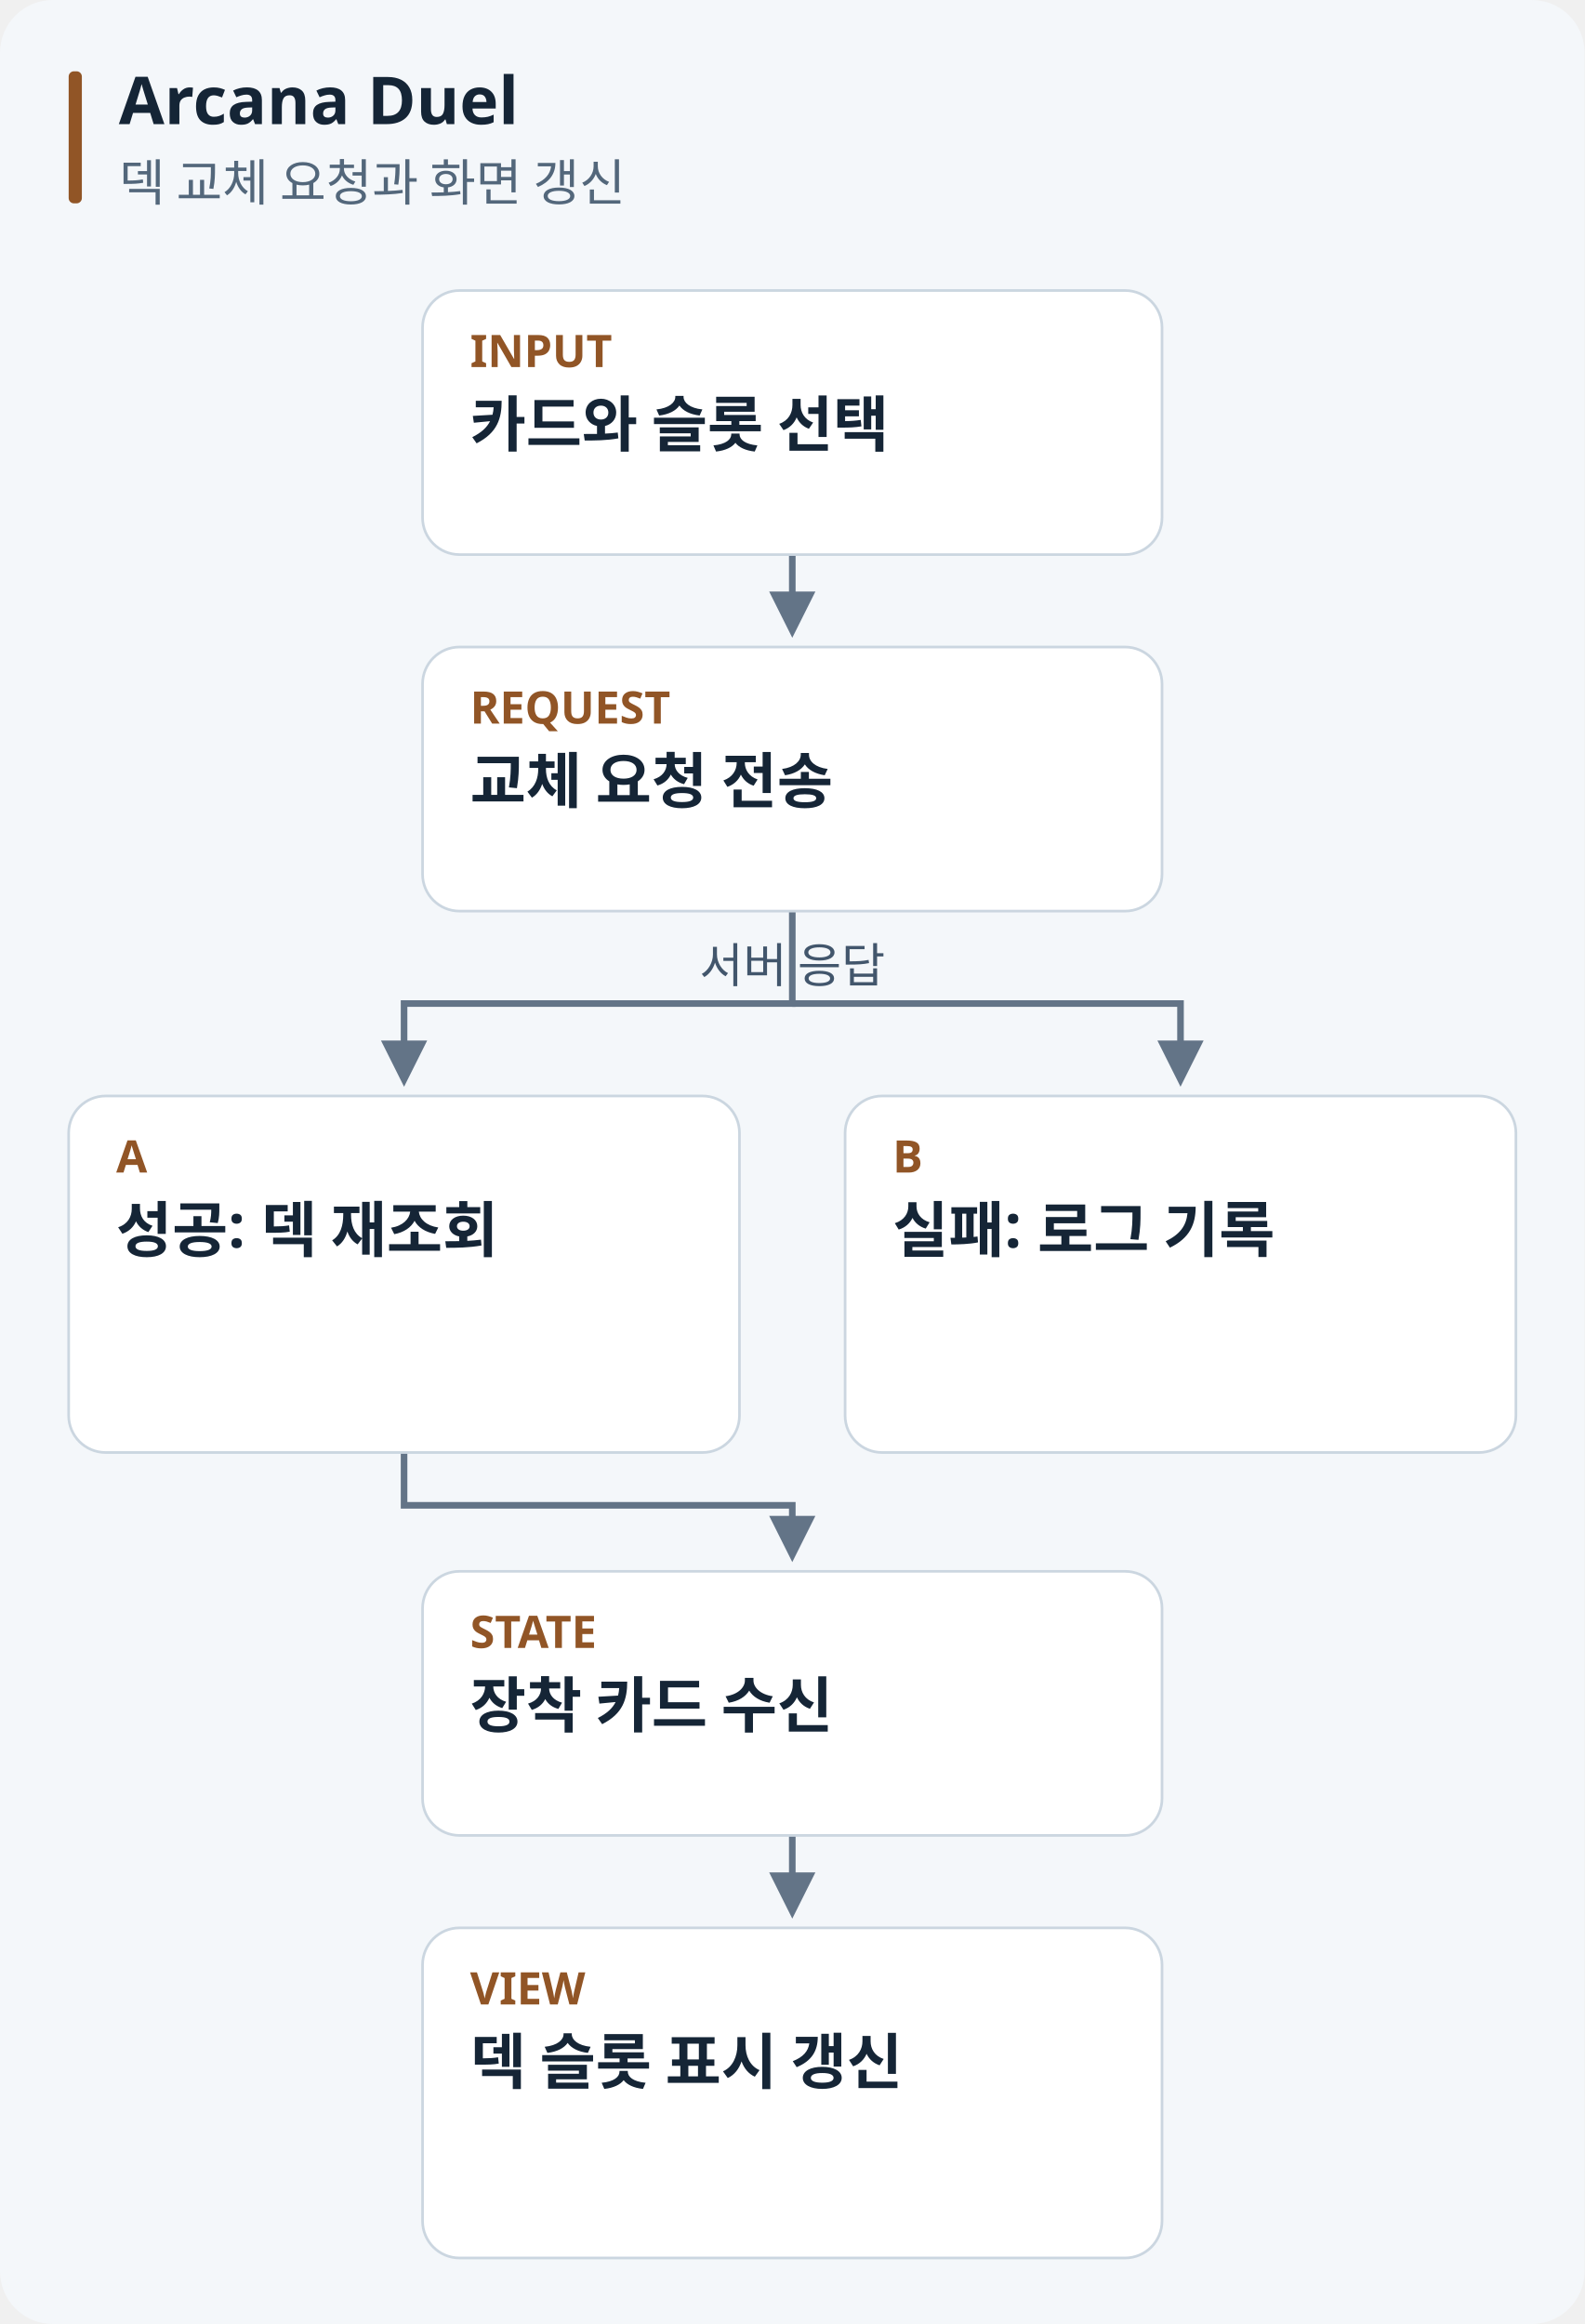
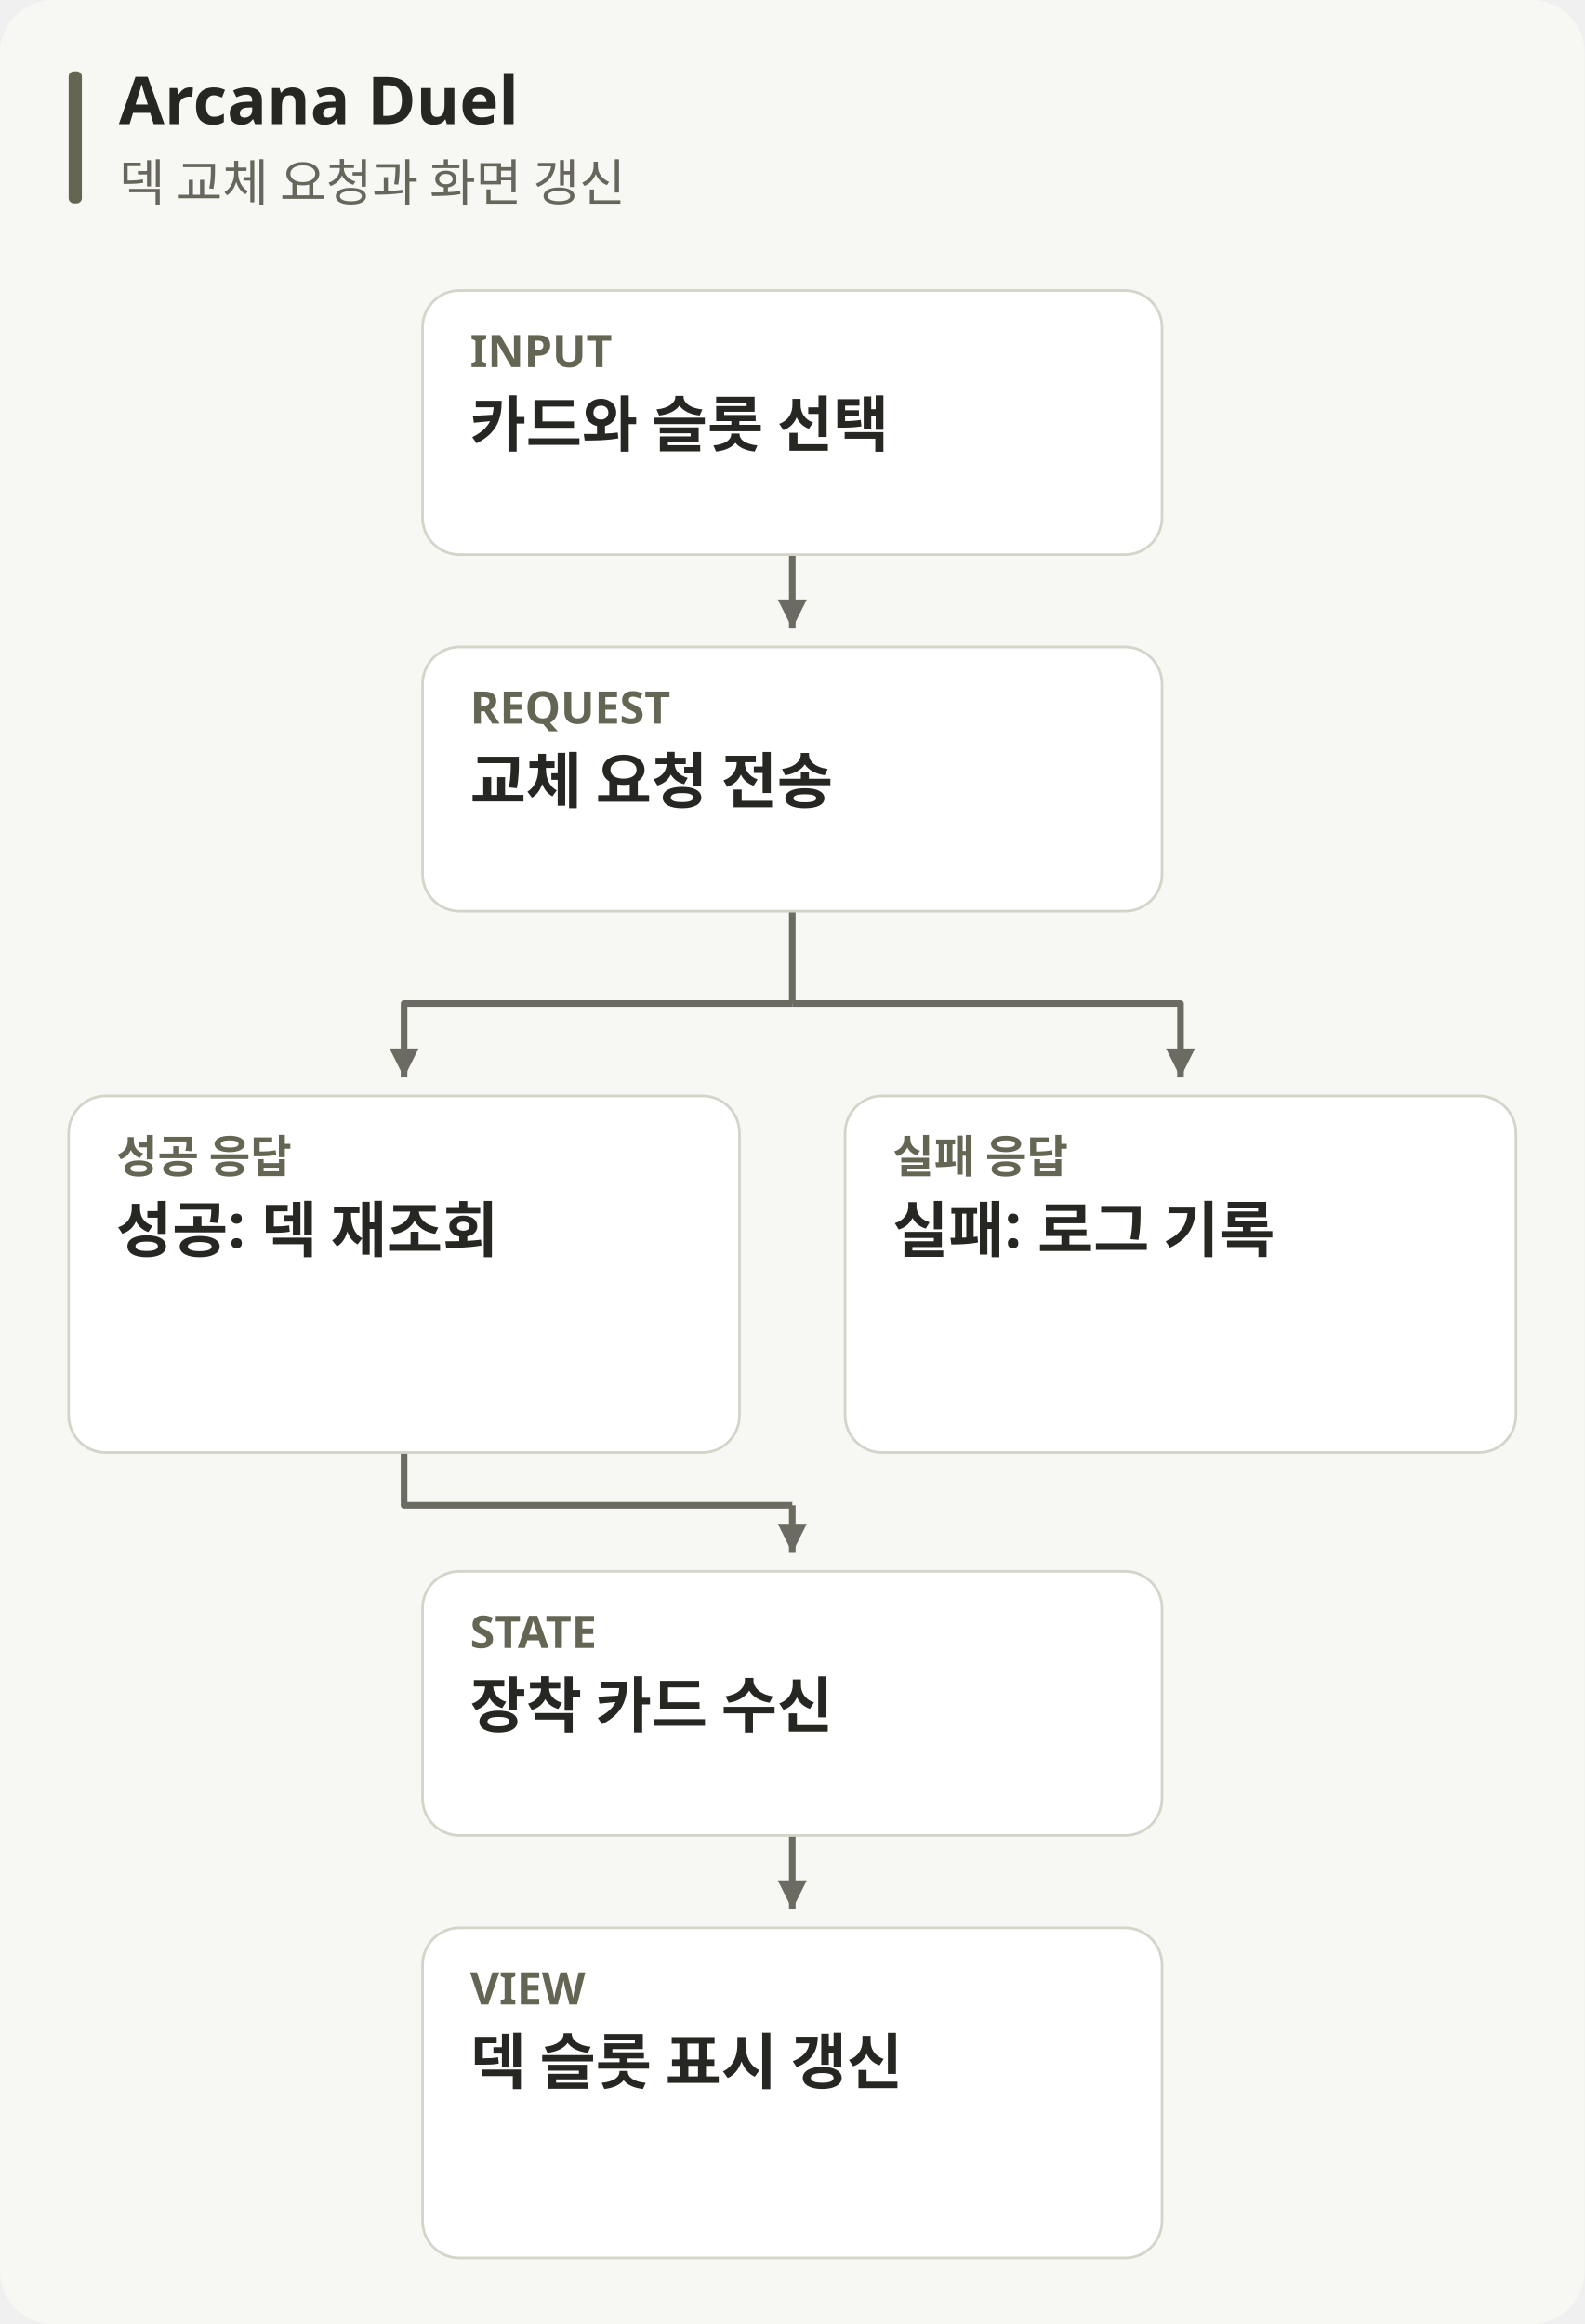
<svg xmlns="http://www.w3.org/2000/svg" width="600" height="880" viewBox="0 0 600 880" role="img" aria-labelledby="title desc">
-   <defs>
-     <marker id="arrow" viewBox="0 0 10 10" refX="8" refY="5" markerWidth="7" markerHeight="7" orient="auto-start-reverse">
-       <path d="M0 0 L10 5 L0 10Z" fill="#637487" />
-     </marker>
-   </defs>
-   <rect width="600" height="100%" rx="20" fill="#f4f7fa" />
-   <rect x="26" y="27" width="5" height="50" rx="2" fill="#915526" />
-   <text x="45" y="47" fill="#152536" font-size="25" font-weight="700" font-family="Segoe UI,Malgun Gothic,Yu Gothic,sans-serif">Arcana Duel</text>
-   <text x="45" y="76" fill="#53677b" font-size="19" font-family="Segoe UI,Malgun Gothic,Yu Gothic,sans-serif">덱 교체 요청과 화면 갱신</text>
-   <path d="M300 210 V238" fill="none" stroke="#637487" stroke-width="2.5" marker-end="url(#arrow)" />
-   <path d="M300 345 V380 H153 V408" fill="none" stroke="#637487" stroke-width="2.5" marker-end="url(#arrow)" />
-   <path d="M300 380 H447 V408" fill="none" stroke="#637487" stroke-width="2.5" marker-end="url(#arrow)" />
-   <text x="300" y="372" text-anchor="middle" fill="#42566c" font-size="18" font-family="Segoe UI,Malgun Gothic,Yu Gothic,sans-serif">서버 응답</text>
-   <path d="M153 550 V570 H300 V588" fill="none" stroke="#637487" stroke-width="2.5" marker-end="url(#arrow)" />
-   <path d="M300 695 V723" fill="none" stroke="#637487" stroke-width="2.5" marker-end="url(#arrow)" />
-   <rect x="160" y="110" width="280" height="100" rx="14" fill="#fff" stroke="#cbd6e0" />
-   <text x="178" y="139" font-size="17" font-weight="700" fill="#915526" font-family="Segoe UI,sans-serif">INPUT</text>
-   <text x="178" y="169" fill="#152536" font-size="23" font-weight="600" font-family="Segoe UI,Malgun Gothic,Yu Gothic,sans-serif">카드와 슬롯 선택</text>
-   <rect x="160" y="245" width="280" height="100" rx="14" fill="#fff" stroke="#cbd6e0" />
-   <text x="178" y="274" font-size="17" font-weight="700" fill="#915526" font-family="Segoe UI,sans-serif">REQUEST</text>
-   <text x="178" y="304" fill="#152536" font-size="23" font-weight="600" font-family="Segoe UI,Malgun Gothic,Yu Gothic,sans-serif">교체 요청 전송</text>
-   <rect x="26" y="415" width="254" height="135" rx="14" fill="#fff" stroke="#cbd6e0" />
-   <text x="44" y="444" font-size="17" font-weight="700" fill="#915526" font-family="Segoe UI,sans-serif">A</text>
-   <text x="44" y="474" fill="#152536" font-size="23" font-weight="600" font-family="Segoe UI,Malgun Gothic,Yu Gothic,sans-serif">성공: 덱 재조회</text>
-   <rect x="320" y="415" width="254" height="135" rx="14" fill="#fff" stroke="#cbd6e0" />
-   <text x="338" y="444" font-size="17" font-weight="700" fill="#915526" font-family="Segoe UI,sans-serif">B</text>
-   <text x="338" y="474" fill="#152536" font-size="23" font-weight="600" font-family="Segoe UI,Malgun Gothic,Yu Gothic,sans-serif">실패: 로그 기록</text>
-   <rect x="160" y="595" width="280" height="100" rx="14" fill="#fff" stroke="#cbd6e0" />
-   <text x="178" y="624" font-size="17" font-weight="700" fill="#915526" font-family="Segoe UI,sans-serif">STATE</text>
-   <text x="178" y="654" fill="#152536" font-size="23" font-weight="600" font-family="Segoe UI,Malgun Gothic,Yu Gothic,sans-serif">장착 카드 수신</text>
-   <rect x="160" y="730" width="280" height="125" rx="14" fill="#fff" stroke="#cbd6e0" />
-   <text x="178" y="759" font-size="17" font-weight="700" fill="#915526" font-family="Segoe UI,sans-serif">VIEW</text>
-   <text x="178" y="789" fill="#152536" font-size="23" font-weight="600" font-family="Segoe UI,Malgun Gothic,Yu Gothic,sans-serif">덱 슬롯 표시 갱신</text>
+   <rect width="600" height="100%" rx="20" fill="#f7f7f3" />
+   <rect x="26" y="27" width="5" height="50" rx="2" fill="#656554" />
+   <text x="45" y="47" fill="#262623" font-size="25" font-weight="700" font-family="Malgun Gothic,Apple SD Gothic Neo,sans-serif">Arcana Duel</text>
+   <text x="45" y="76" fill="#66665d" font-size="19" font-family="Malgun Gothic,Apple SD Gothic Neo,sans-serif">덱 교체 요청과 화면 갱신</text>
+   <path d="M300 210 V238" fill="none" stroke="#6b6b62" stroke-width="2.5" stroke-linejoin="round" />
+   <polygon points="300,238 305.5,227 294.5,227" fill="#6b6b62" />
+   <path d="M300 345 V380" fill="none" stroke="#6b6b62" stroke-width="2.5" stroke-linejoin="round" />
+   <path d="M300 380 H153 V408" fill="none" stroke="#6b6b62" stroke-width="2.5" stroke-linejoin="round" />
+   <polygon points="153,408 158.5,397 147.5,397" fill="#6b6b62" />
+   <path d="M300 380 H447 V408" fill="none" stroke="#6b6b62" stroke-width="2.5" stroke-linejoin="round" />
+   <polygon points="447,408 452.5,397 441.5,397" fill="#6b6b62" />
+   <path d="M153 550 V570 H300" fill="none" stroke="#6b6b62" stroke-width="2.5" stroke-linejoin="round" />
+   <path d="M300 570 V588" fill="none" stroke="#6b6b62" stroke-width="2.5" stroke-linejoin="round" />
+   <polygon points="300,588 305.5,577 294.5,577" fill="#6b6b62" />
+   <path d="M300 695 V723" fill="none" stroke="#6b6b62" stroke-width="2.5" stroke-linejoin="round" />
+   <polygon points="300,723 305.5,712 294.5,712" fill="#6b6b62" />
+   <rect x="160" y="110" width="280" height="100" rx="14" fill="#fff" stroke="#d4d4ca" />
+   <text x="178" y="139" font-size="17" font-weight="700" fill="#656554" font-family="Malgun Gothic,Apple SD Gothic Neo,sans-serif">INPUT</text>
+   <text x="178" y="169" fill="#262623" font-size="23" font-weight="600" font-family="Malgun Gothic,Apple SD Gothic Neo,sans-serif">카드와 슬롯 선택</text>
+   <rect x="160" y="245" width="280" height="100" rx="14" fill="#fff" stroke="#d4d4ca" />
+   <text x="178" y="274" font-size="17" font-weight="700" fill="#656554" font-family="Malgun Gothic,Apple SD Gothic Neo,sans-serif">REQUEST</text>
+   <text x="178" y="304" fill="#262623" font-size="23" font-weight="600" font-family="Malgun Gothic,Apple SD Gothic Neo,sans-serif">교체 요청 전송</text>
+   <rect x="26" y="415" width="254" height="135" rx="14" fill="#fff" stroke="#d4d4ca" />
+   <text x="44" y="444" font-size="17" font-weight="700" fill="#656554" font-family="Malgun Gothic,Apple SD Gothic Neo,sans-serif">성공 응답</text>
+   <text x="44" y="474" fill="#262623" font-size="23" font-weight="600" font-family="Malgun Gothic,Apple SD Gothic Neo,sans-serif">성공: 덱 재조회</text>
+   <rect x="320" y="415" width="254" height="135" rx="14" fill="#fff" stroke="#d4d4ca" />
+   <text x="338" y="444" font-size="17" font-weight="700" fill="#656554" font-family="Malgun Gothic,Apple SD Gothic Neo,sans-serif">실패 응답</text>
+   <text x="338" y="474" fill="#262623" font-size="23" font-weight="600" font-family="Malgun Gothic,Apple SD Gothic Neo,sans-serif">실패: 로그 기록</text>
+   <rect x="160" y="595" width="280" height="100" rx="14" fill="#fff" stroke="#d4d4ca" />
+   <text x="178" y="624" font-size="17" font-weight="700" fill="#656554" font-family="Malgun Gothic,Apple SD Gothic Neo,sans-serif">STATE</text>
+   <text x="178" y="654" fill="#262623" font-size="23" font-weight="600" font-family="Malgun Gothic,Apple SD Gothic Neo,sans-serif">장착 카드 수신</text>
+   <rect x="160" y="730" width="280" height="125" rx="14" fill="#fff" stroke="#d4d4ca" />
+   <text x="178" y="759" font-size="17" font-weight="700" fill="#656554" font-family="Malgun Gothic,Apple SD Gothic Neo,sans-serif">VIEW</text>
+   <text x="178" y="789" fill="#262623" font-size="23" font-weight="600" font-family="Malgun Gothic,Apple SD Gothic Neo,sans-serif">덱 슬롯 표시 갱신</text>
</svg>
